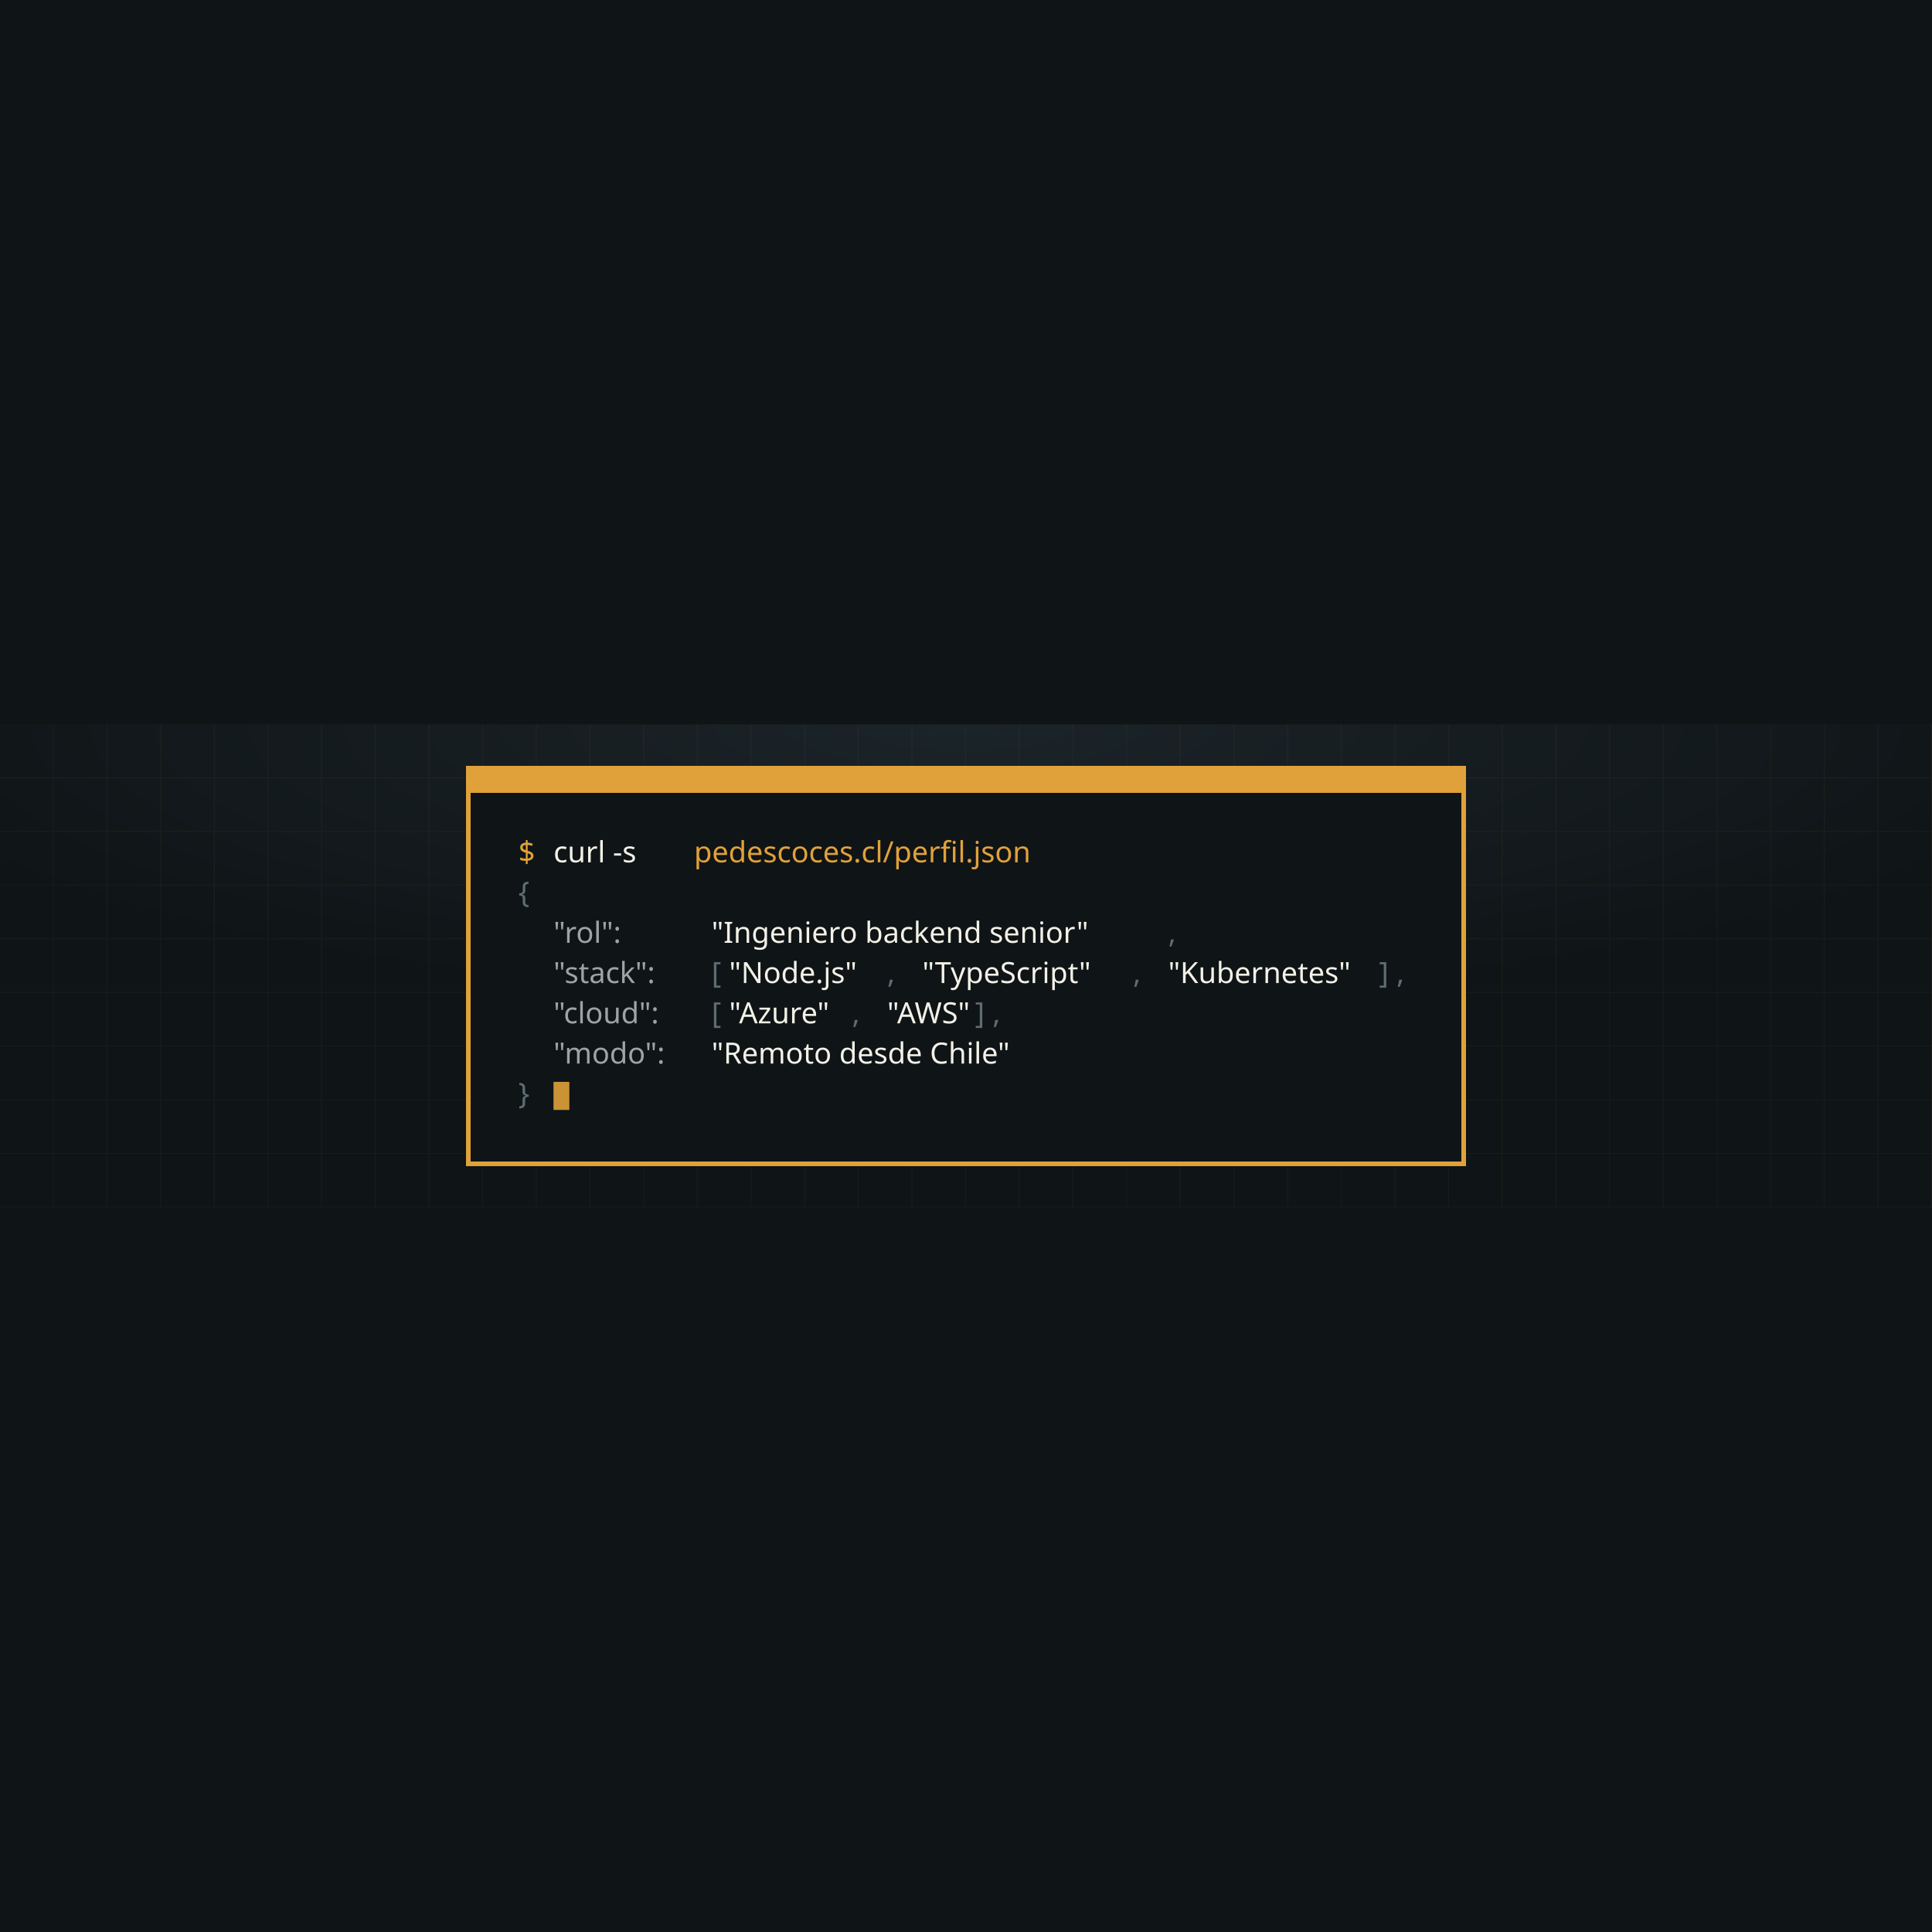
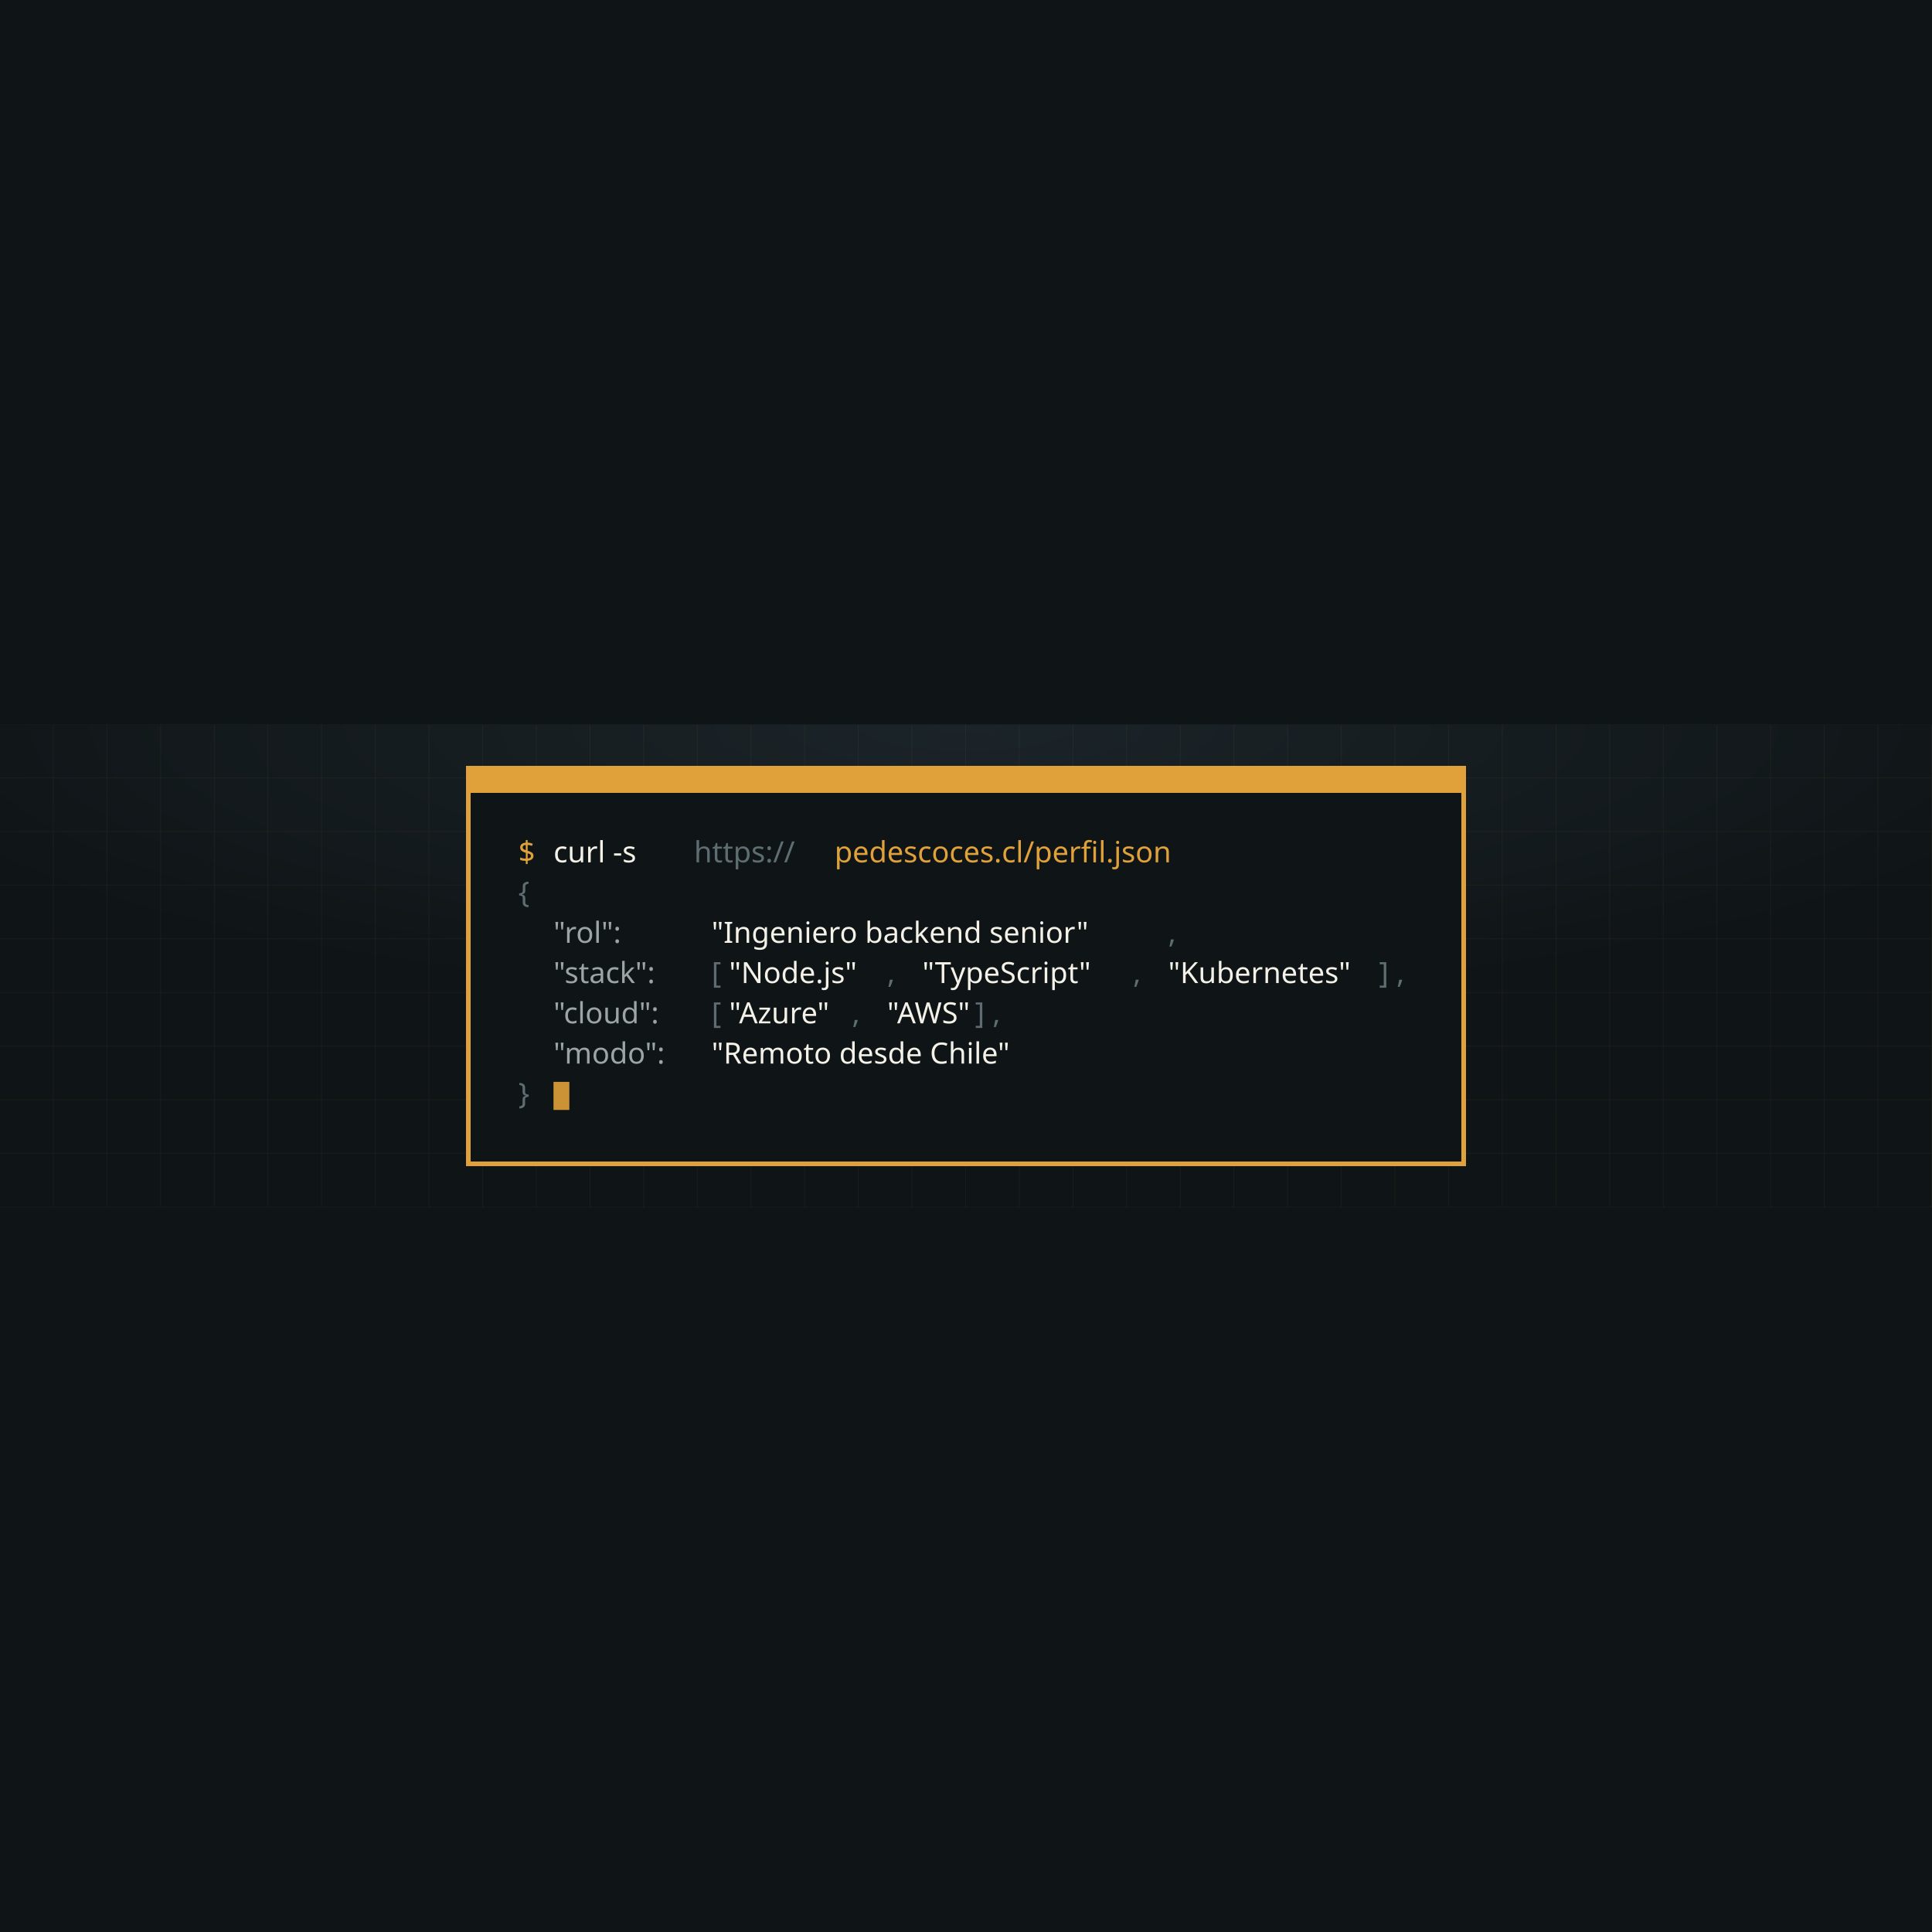
<svg xmlns="http://www.w3.org/2000/svg" viewBox="0 0 1584 1584">
  <defs>
    <radialGradient id="glow" cx="50%" cy="0%" r="95%">
      <stop offset="0%" stop-color="#1b2429" />
      <stop offset="62%" stop-color="#0f1416" />
    </radialGradient>
    <pattern id="grid" width="44" height="44" patternUnits="userSpaceOnUse">
      <path d="M44 0V44M0 44H44" stroke="#e0a13a" stroke-opacity="0.07" stroke-width="1" fill="none" />
    </pattern>
  </defs>
  <rect width="1584" height="1584" fill="#0f1416" />
  <g transform="translate(0,594)">
    <rect width="1584" height="396" fill="url(#glow)" />
    <rect width="1584" height="396" fill="url(#grid)" />
    <g shape-rendering="crispEdges">
      <rect x="382" y="34" width="820" height="328" fill="#e0a13a" />
      <rect x="386" y="38" width="812" height="320" fill="#0f1416" />
      <rect x="386" y="38" width="812" height="18" fill="#e0a13a" />
    </g>
    <text x="425.0" y="113" font-family="IBM Plex Mono" font-size="24" fill="#e0a13a">$</text>
    <text x="453.8" y="113" font-family="IBM Plex Mono" font-size="24" fill="#f3f1e8">curl -s</text>
-     <text x="569.0" y="113" font-family="IBM Plex Mono" font-size="24" fill="#e0a13a">pedescoces.cl/perfil.json</text>
+     <text x="569.0" y="113" font-family="IBM Plex Mono" font-size="24" fill="#5d6d71">https://</text>
+     <text x="684.2" y="113" font-family="IBM Plex Mono" font-size="24" fill="#e0a13a">pedescoces.cl/perfil.json</text>
    <text x="425.0" y="146" font-family="IBM Plex Mono" font-size="24" fill="#5d6d71">{</text>
    <text x="453.8" y="179" font-family="IBM Plex Mono" font-size="24" fill="#9ba5a3">"rol":</text>
    <text x="583.4" y="179" font-family="IBM Plex Mono" font-size="24" fill="#f3f1e8">"Ingeniero backend senior"</text>
    <text x="957.8" y="179" font-family="IBM Plex Mono" font-size="24" fill="#5d6d71">,</text>
    <text x="453.8" y="212" font-family="IBM Plex Mono" font-size="24" fill="#9ba5a3">"stack":</text>
    <text x="583.4" y="212" font-family="IBM Plex Mono" font-size="24" fill="#5d6d71">[</text>
    <text x="597.8" y="212" font-family="IBM Plex Mono" font-size="24" fill="#f3f1e8">"Node.js"</text>
    <text x="727.4" y="212" font-family="IBM Plex Mono" font-size="24" fill="#5d6d71">,</text>
    <text x="756.2" y="212" font-family="IBM Plex Mono" font-size="24" fill="#f3f1e8">"TypeScript"</text>
    <text x="929.0" y="212" font-family="IBM Plex Mono" font-size="24" fill="#5d6d71">,</text>
    <text x="957.8" y="212" font-family="IBM Plex Mono" font-size="24" fill="#f3f1e8">"Kubernetes"</text>
    <text x="1130.6" y="212" font-family="IBM Plex Mono" font-size="24" fill="#5d6d71">]</text>
    <text x="1145.0" y="212" font-family="IBM Plex Mono" font-size="24" fill="#5d6d71">,</text>
    <text x="453.8" y="245" font-family="IBM Plex Mono" font-size="24" fill="#9ba5a3">"cloud":</text>
    <text x="583.4" y="245" font-family="IBM Plex Mono" font-size="24" fill="#5d6d71">[</text>
    <text x="597.8" y="245" font-family="IBM Plex Mono" font-size="24" fill="#f3f1e8">"Azure"</text>
    <text x="698.6" y="245" font-family="IBM Plex Mono" font-size="24" fill="#5d6d71">,</text>
    <text x="727.4" y="245" font-family="IBM Plex Mono" font-size="24" fill="#f3f1e8">"AWS"</text>
    <text x="799.4" y="245" font-family="IBM Plex Mono" font-size="24" fill="#5d6d71">]</text>
    <text x="813.8" y="245" font-family="IBM Plex Mono" font-size="24" fill="#5d6d71">,</text>
    <text x="453.8" y="278" font-family="IBM Plex Mono" font-size="24" fill="#9ba5a3">"modo":</text>
    <text x="583.4" y="278" font-family="IBM Plex Mono" font-size="24" fill="#f3f1e8">"Remoto desde Chile"</text>
    <text x="425.0" y="311" font-family="IBM Plex Mono" font-size="24" fill="#5d6d71">}</text>
    <rect x="453.8" y="293" width="13" height="23" fill="#e0a13a" opacity="0.9" />
  </g>
</svg>
